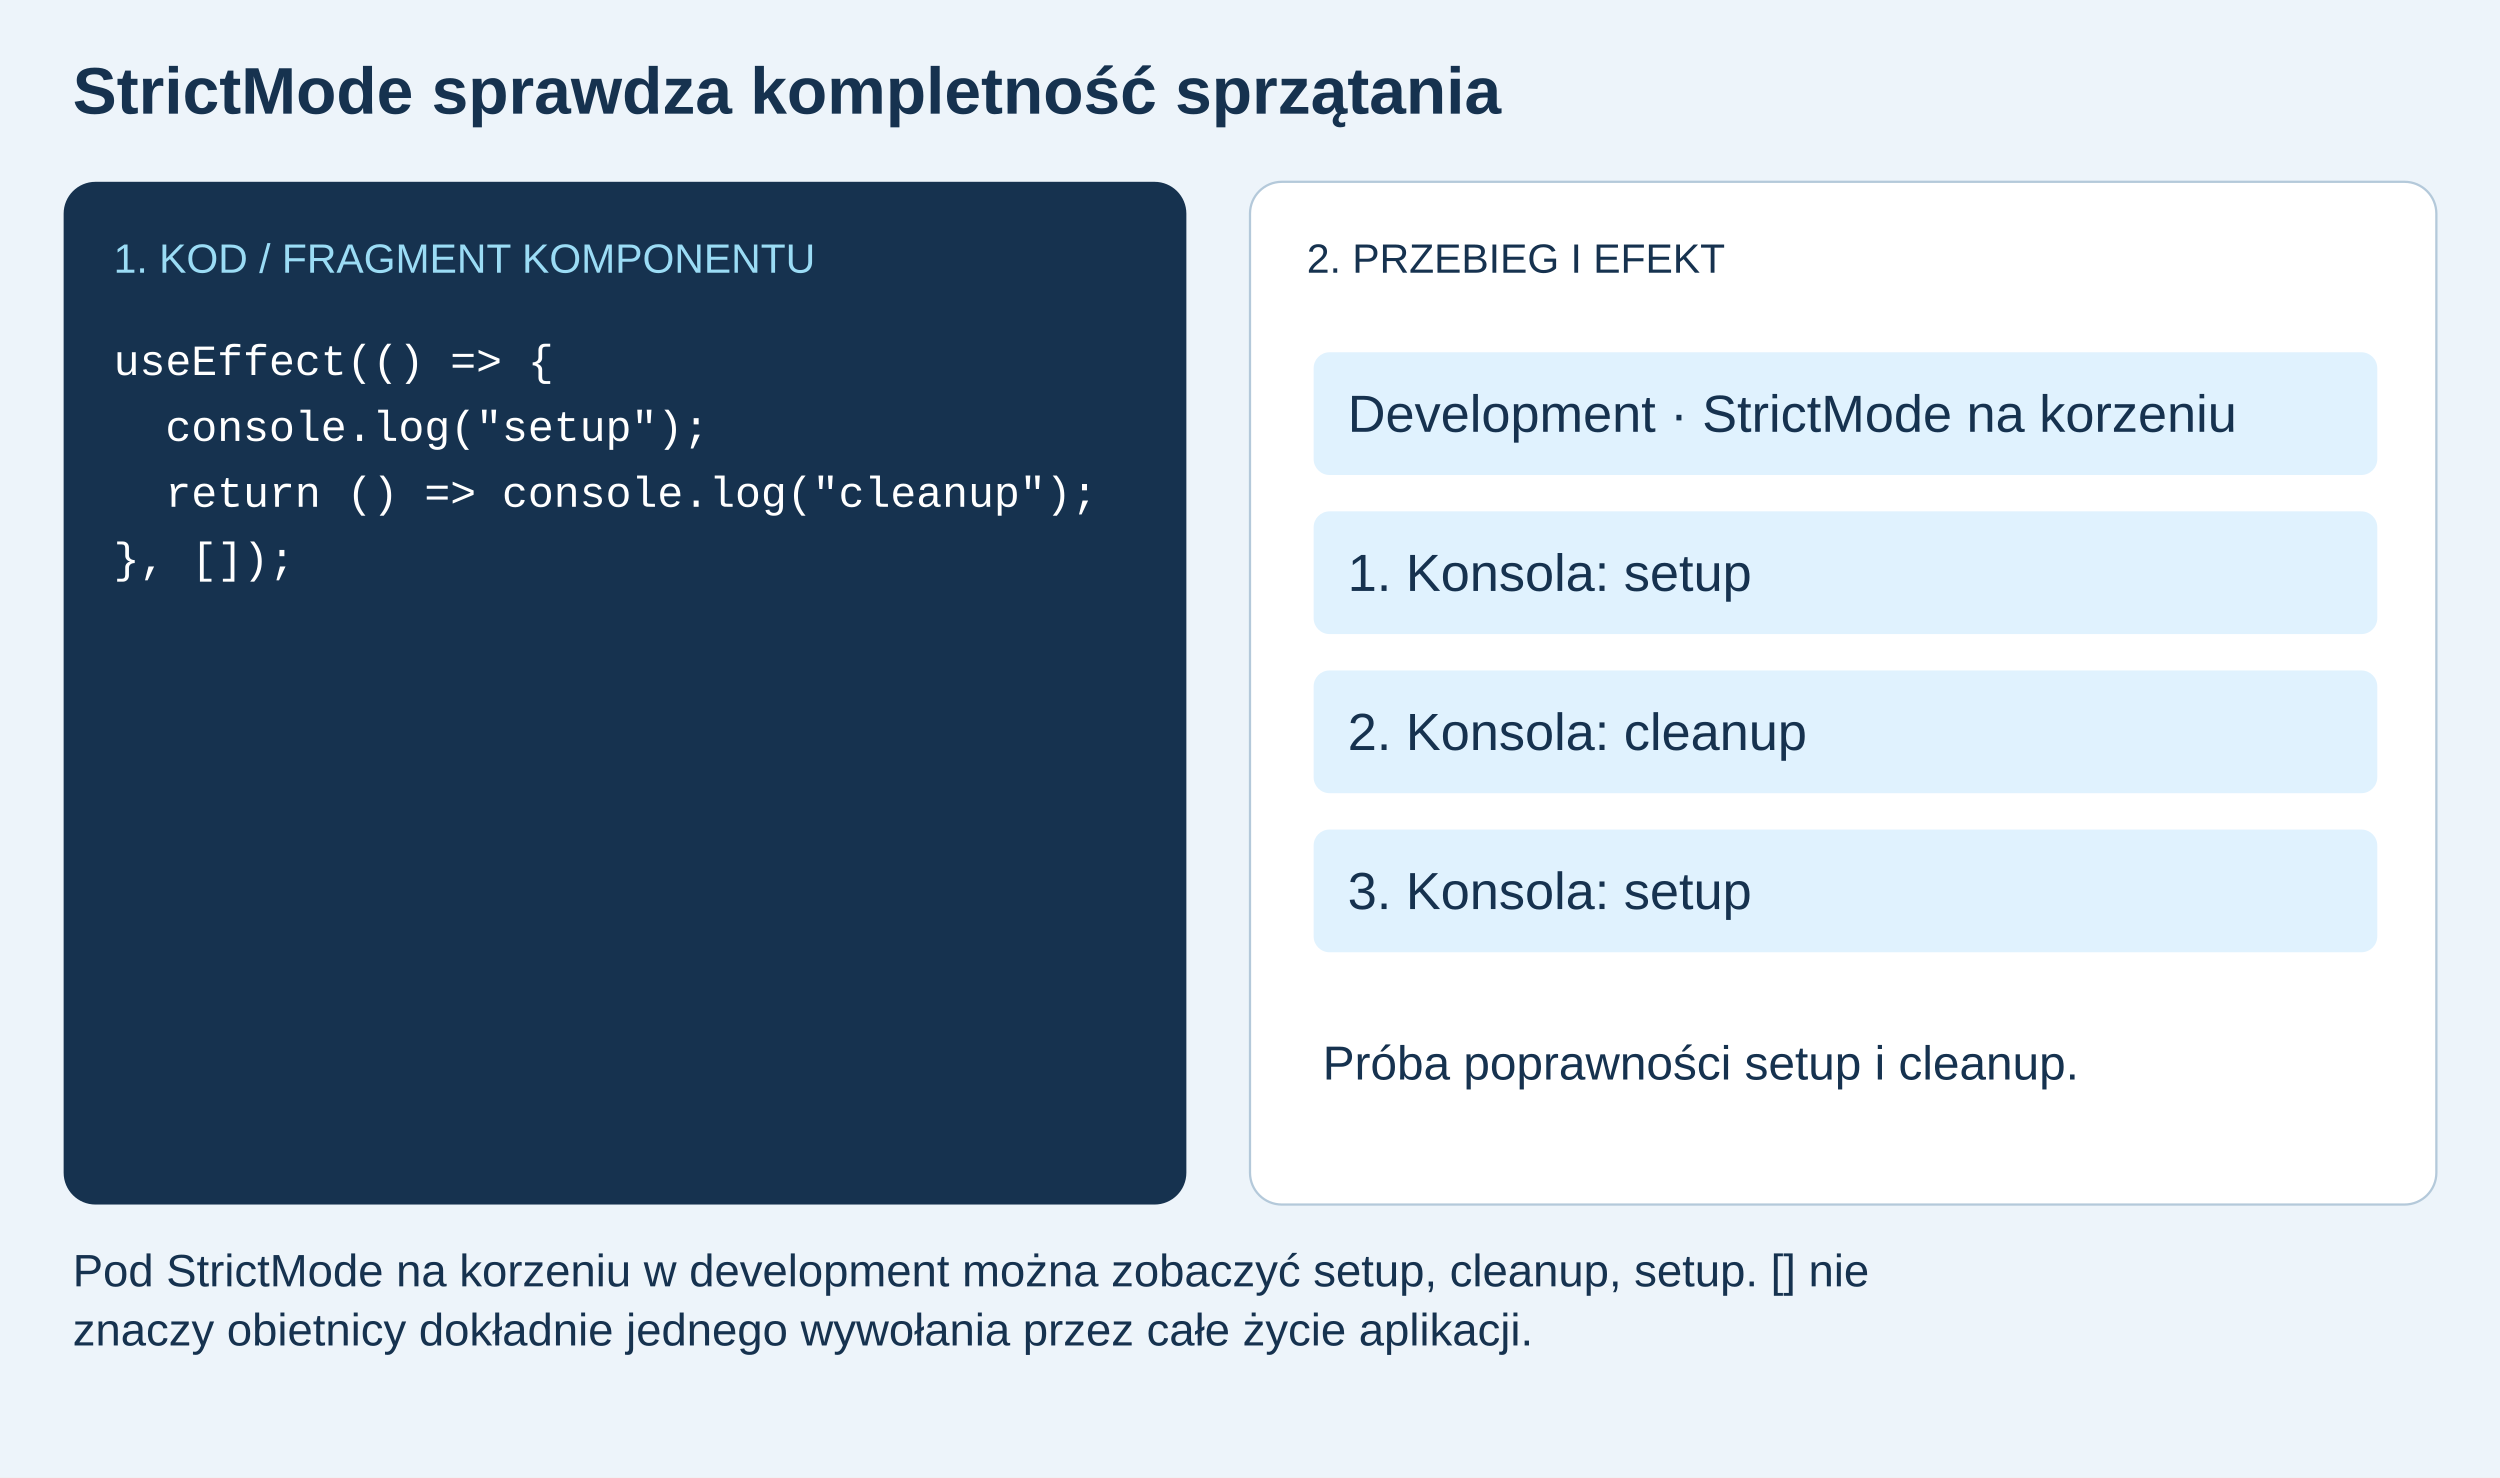
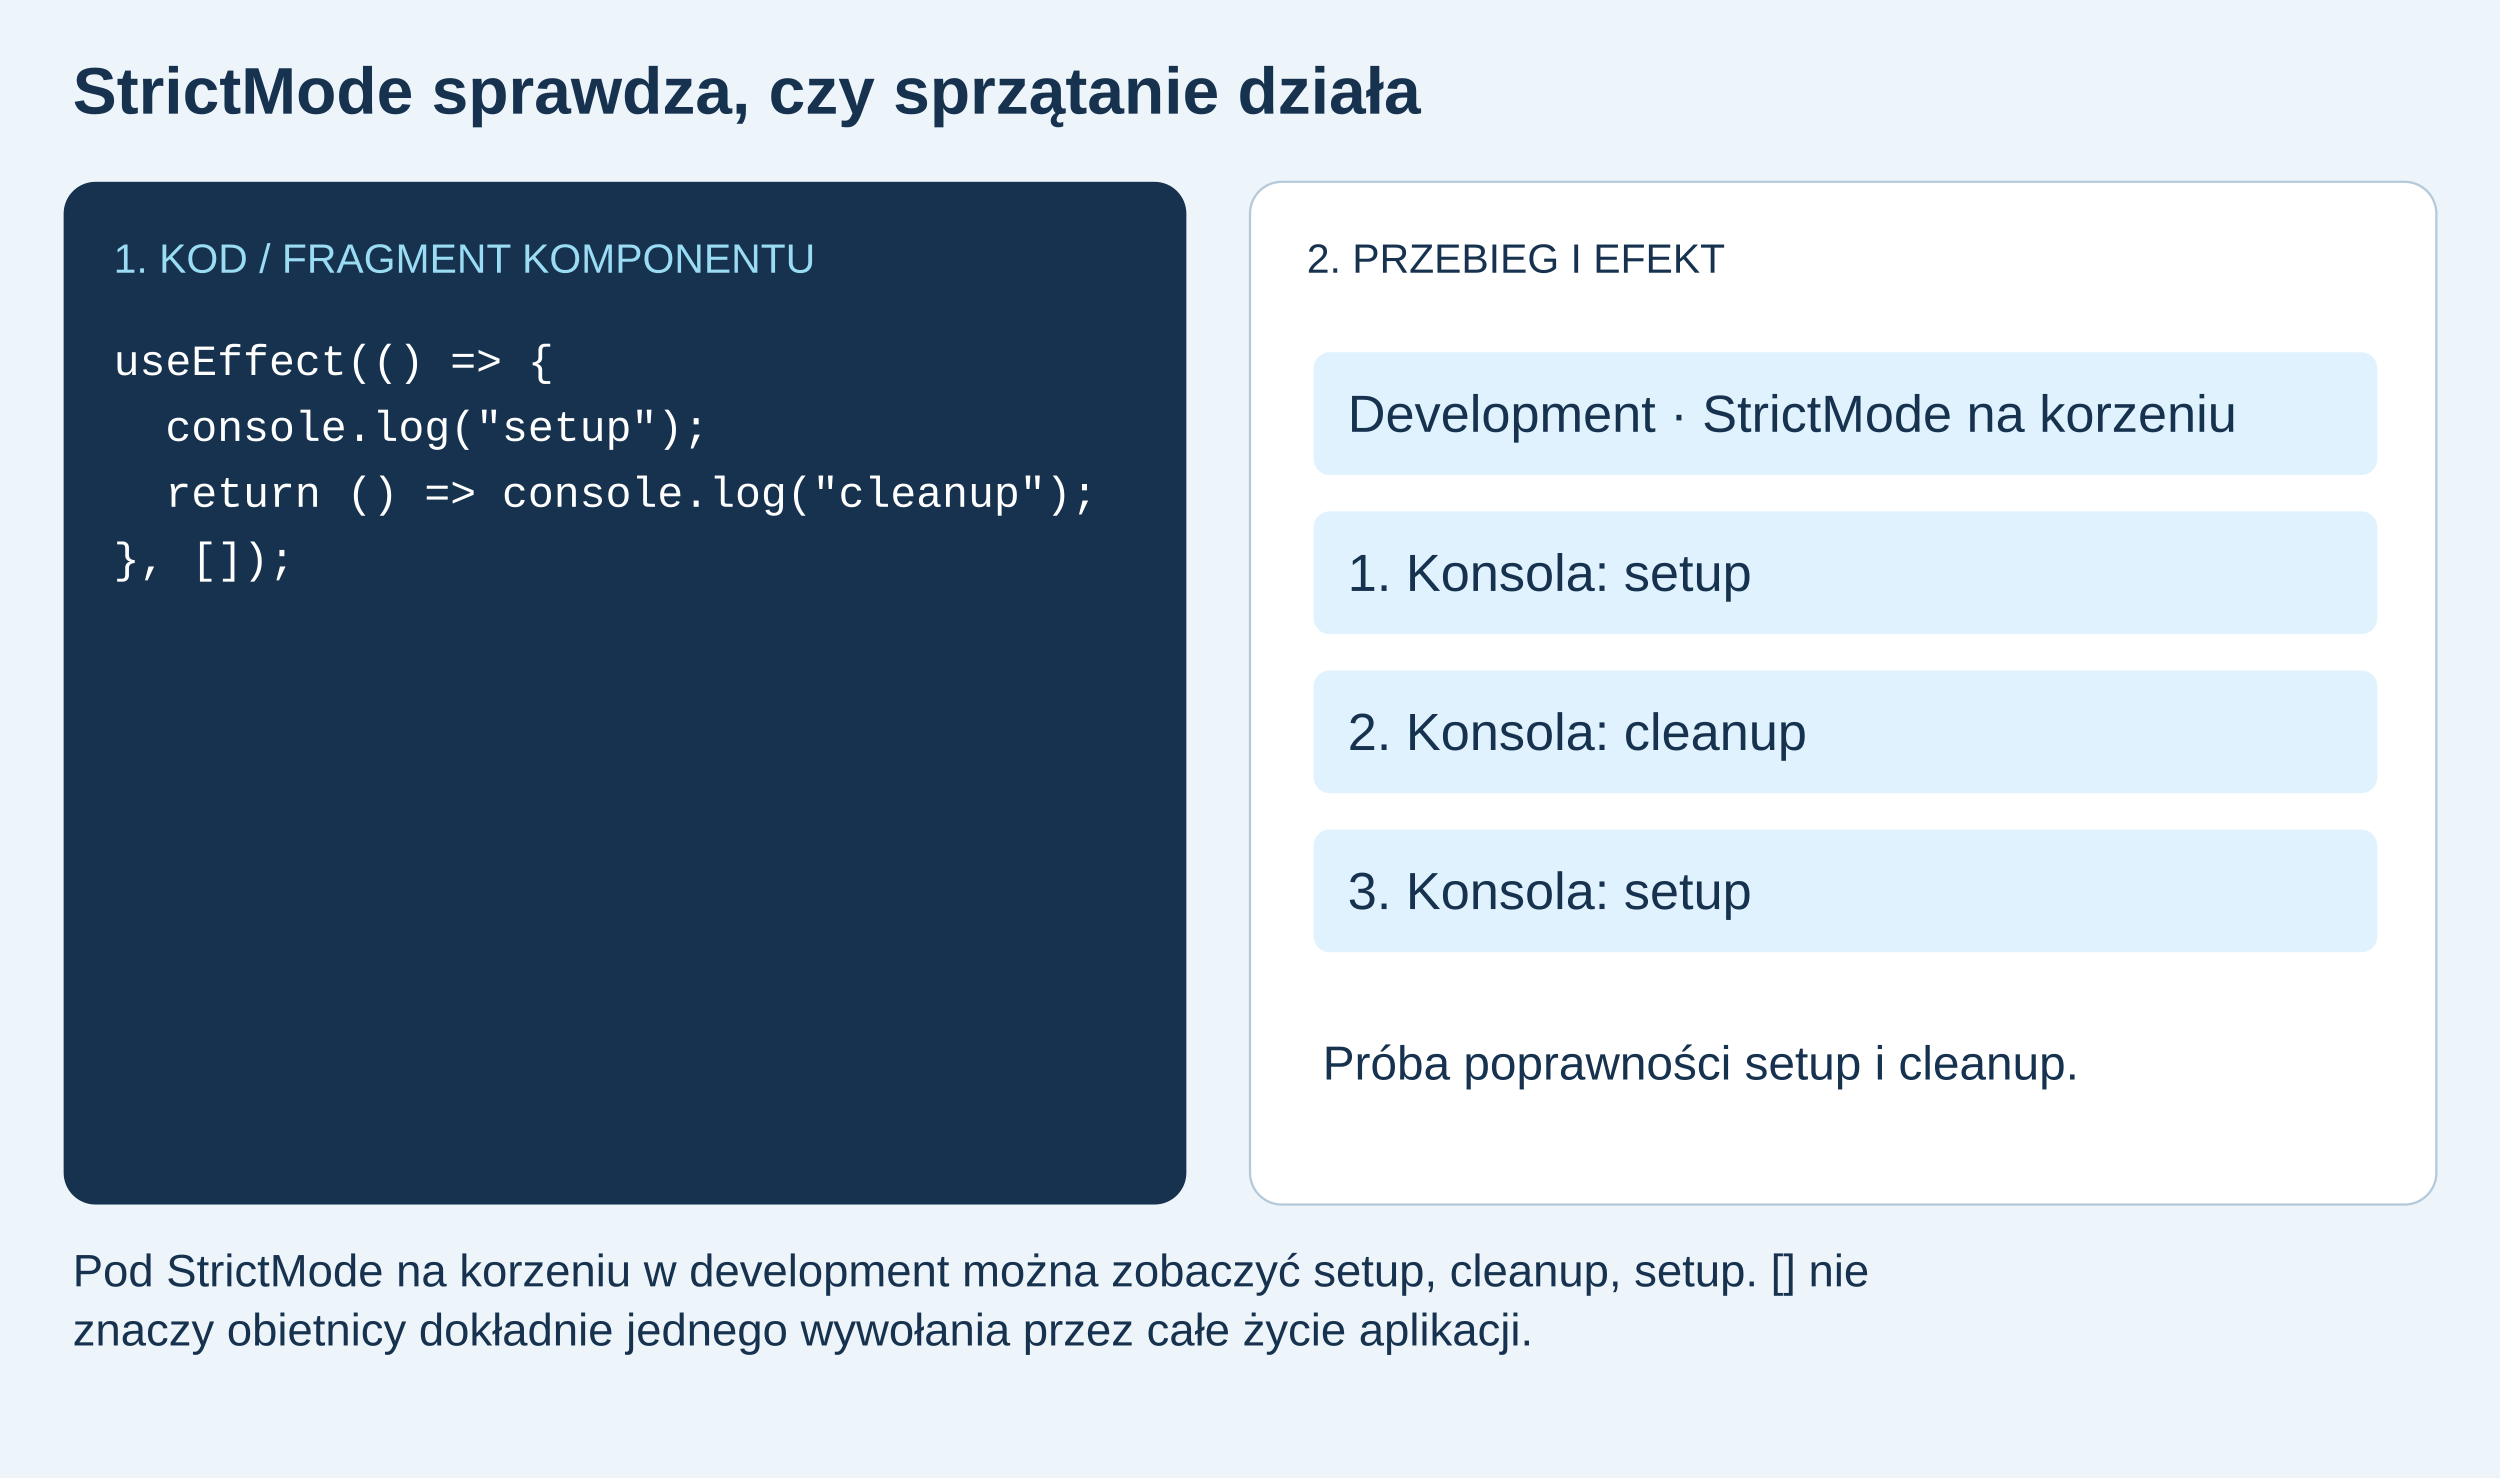
<svg xmlns="http://www.w3.org/2000/svg" viewBox="0 0 1100 650" role="img" aria-labelledby="title desc">
  <g font-family="Arial, sans-serif">
    <rect x="0" y="0" width="1100" height="650" fill="#edf4fa" />
-     <text x="32" y="50" fill="#16324f" font-size="29" font-weight="700">StrictMode sprawdza kompletność sprzątania</text>
+     <text x="32" y="50" fill="#16324f" font-size="29" font-weight="700">StrictMode sprawdza, czy sprzątanie działa</text>
    <rect x="28" y="80" width="494" height="450" fill="#16324f" rx="14" />
    <rect x="550" y="80" width="522" height="450" fill="#fff" rx="14" stroke="#b4c9da" />
    <text x="50" y="120" fill="#9bdcf5" font-size="18">1. KOD / FRAGMENT KOMPONENTU</text>
    <text x="575" y="120" fill="#16324f" font-size="18">2. PRZEBIEG I EFEKT</text>
    <text x="50" y="165" fill="#fff" font-size="18.982" font-family="Consolas, Courier New, monospace" xml:space="preserve">useEffect(() =&gt; {</text>
    <text x="50" y="194" fill="#fff" font-size="18.982" font-family="Consolas, Courier New, monospace" xml:space="preserve">  console.log("setup");</text>
    <text x="50" y="223" fill="#fff" font-size="18.982" font-family="Consolas, Courier New, monospace" xml:space="preserve">  return () =&gt; console.log("cleanup");</text>
    <text x="50" y="252" fill="#fff" font-size="18.982" font-family="Consolas, Courier New, monospace" xml:space="preserve">}, []);</text>
    <rect x="578" y="155" width="468" height="54" fill="#e0f2fe" rx="7" />
    <text x="593" y="190" fill="#16324f" font-size="23">Development · StrictMode na korzeniu</text>
    <rect x="578" y="225" width="468" height="54" fill="#e0f2fe" rx="7" />
    <text x="593" y="260" fill="#16324f" font-size="23">1. Konsola: setup</text>
    <rect x="578" y="295" width="468" height="54" fill="#e0f2fe" rx="7" />
    <text x="593" y="330" fill="#16324f" font-size="23">2. Konsola: cleanup</text>
    <rect x="578" y="365" width="468" height="54" fill="#e0f2fe" rx="7" />
    <text x="593" y="400" fill="#16324f" font-size="23">3. Konsola: setup</text>
    <text x="582" y="475" fill="#16324f" font-size="21">Próba poprawności setup i cleanup.</text>
    <text x="32" y="566" fill="#16324f" font-size="20">Pod StrictMode na korzeniu w development można zobaczyć setup, cleanup, setup. [] nie</text>
    <text x="32" y="592" fill="#16324f" font-size="20">znaczy obietnicy dokładnie jednego wywołania przez całe życie aplikacji.</text>
  </g>
</svg>
